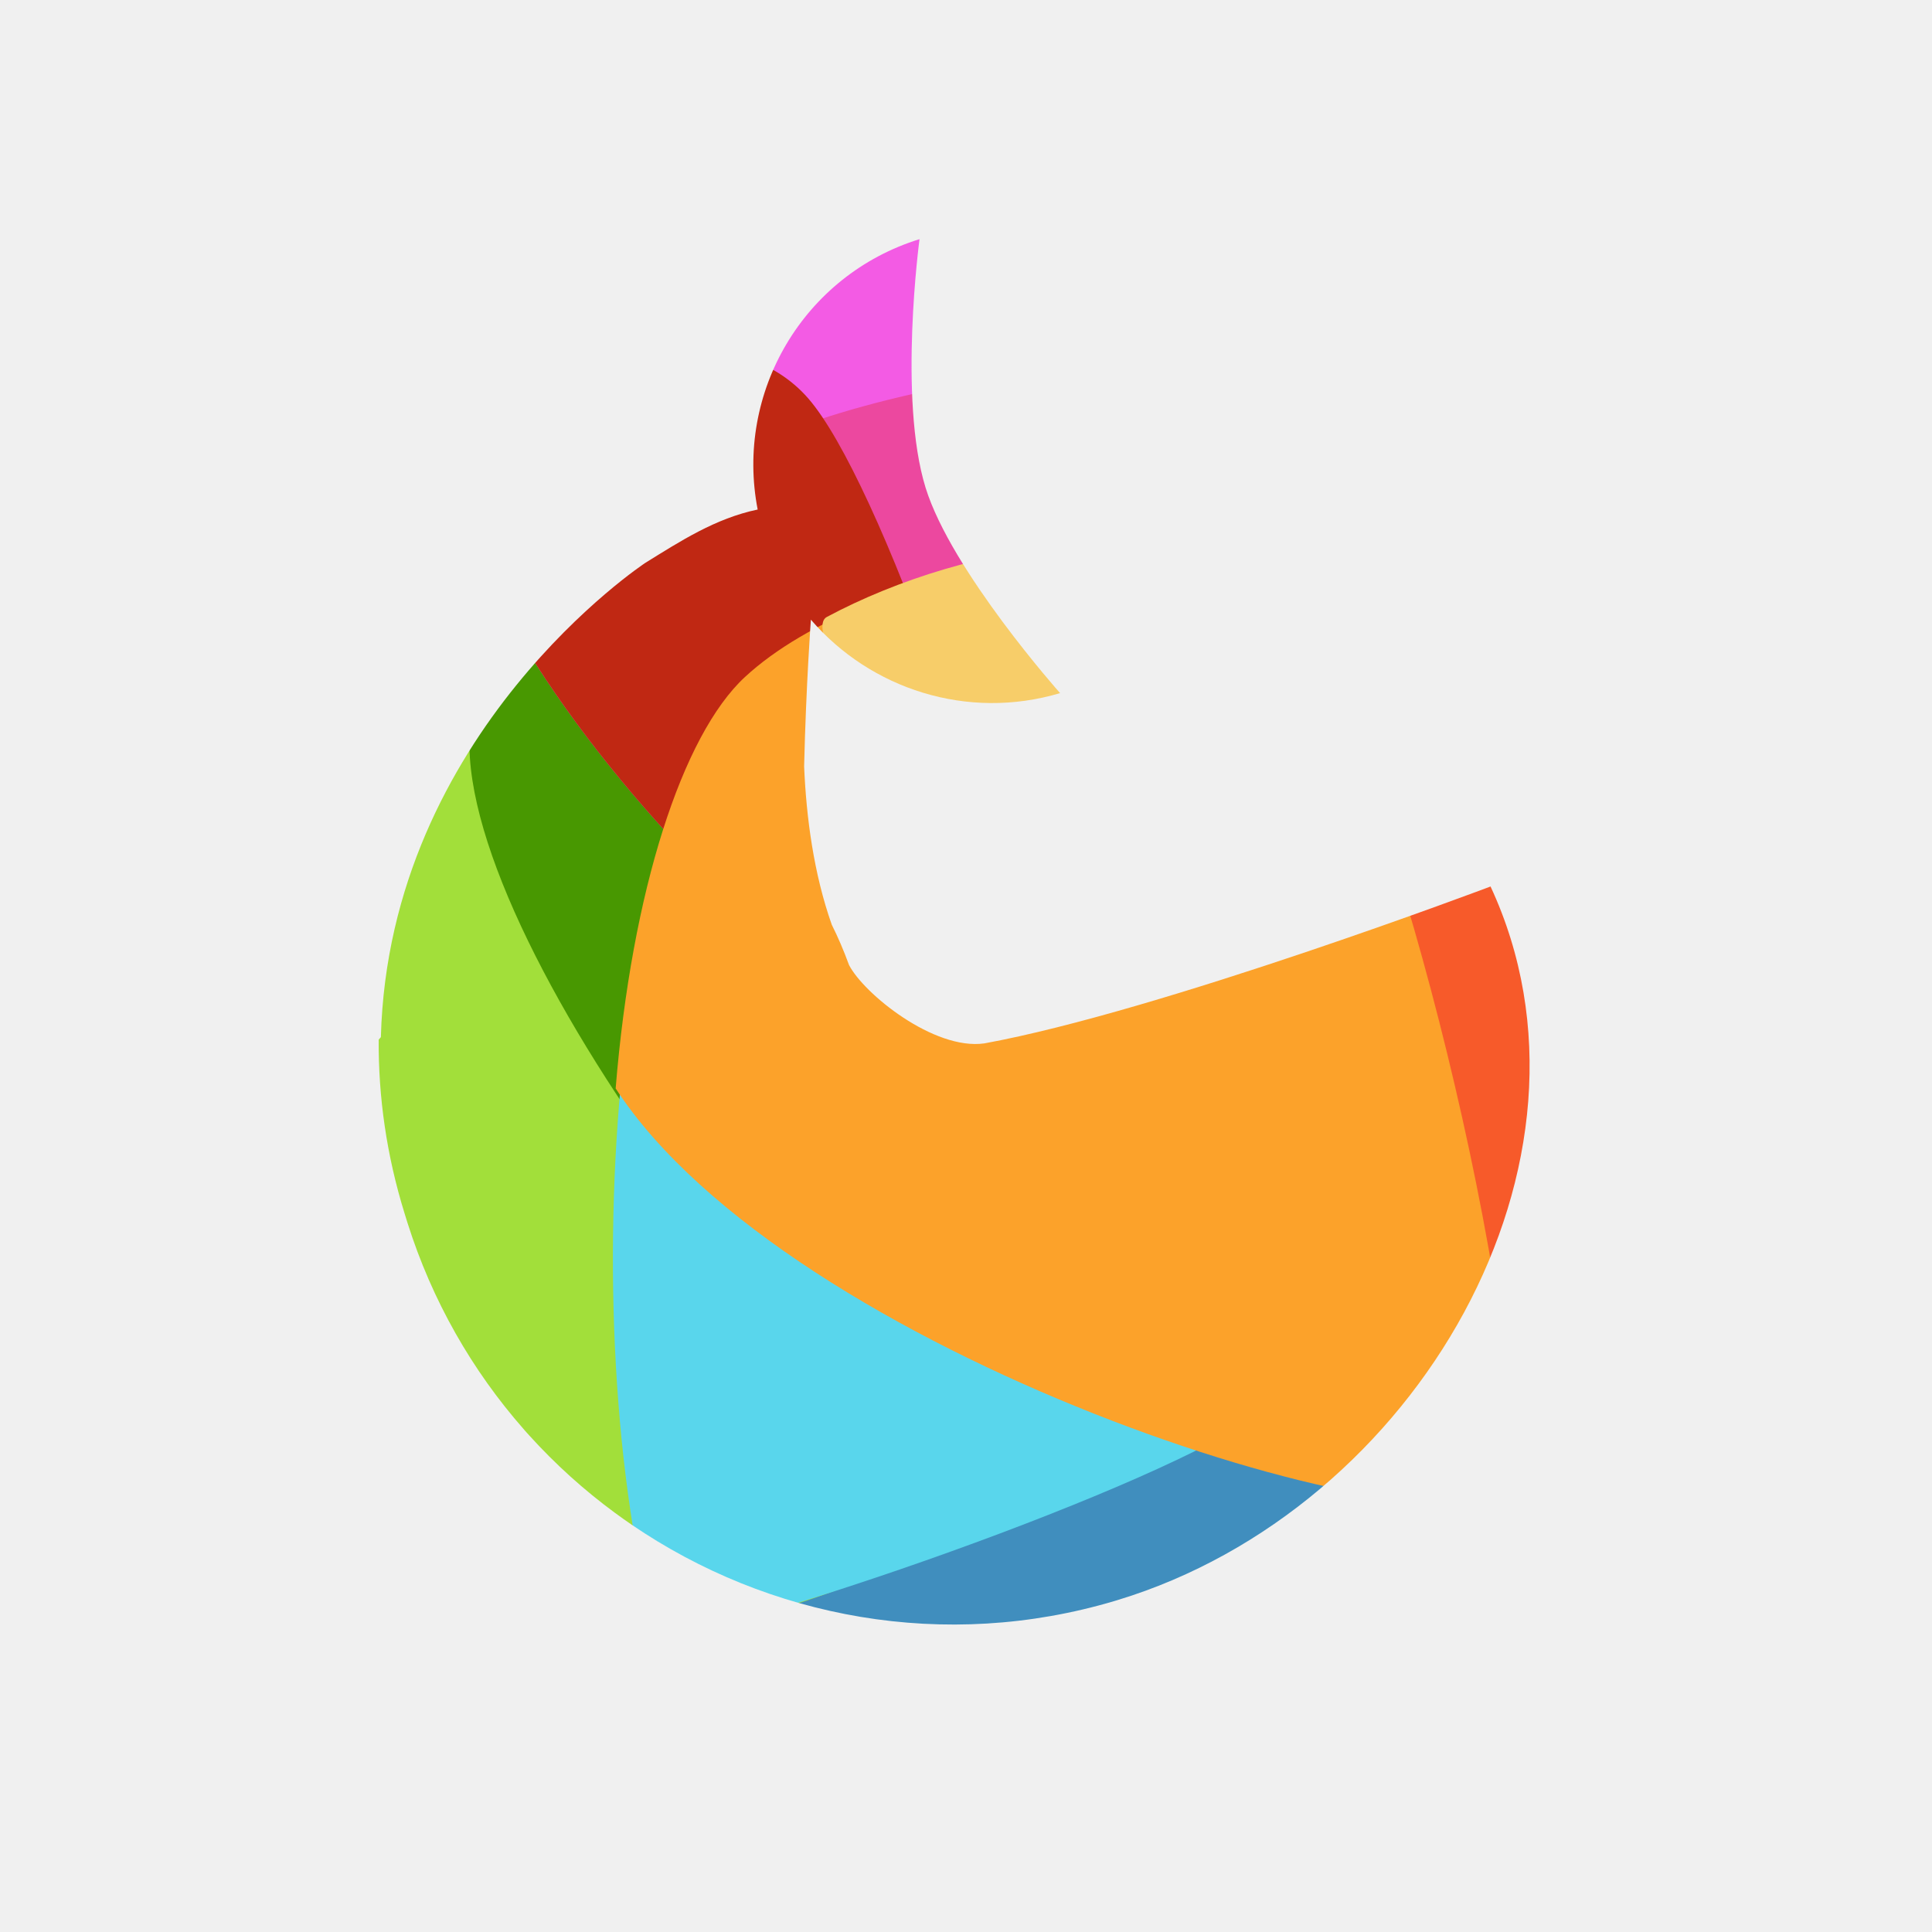
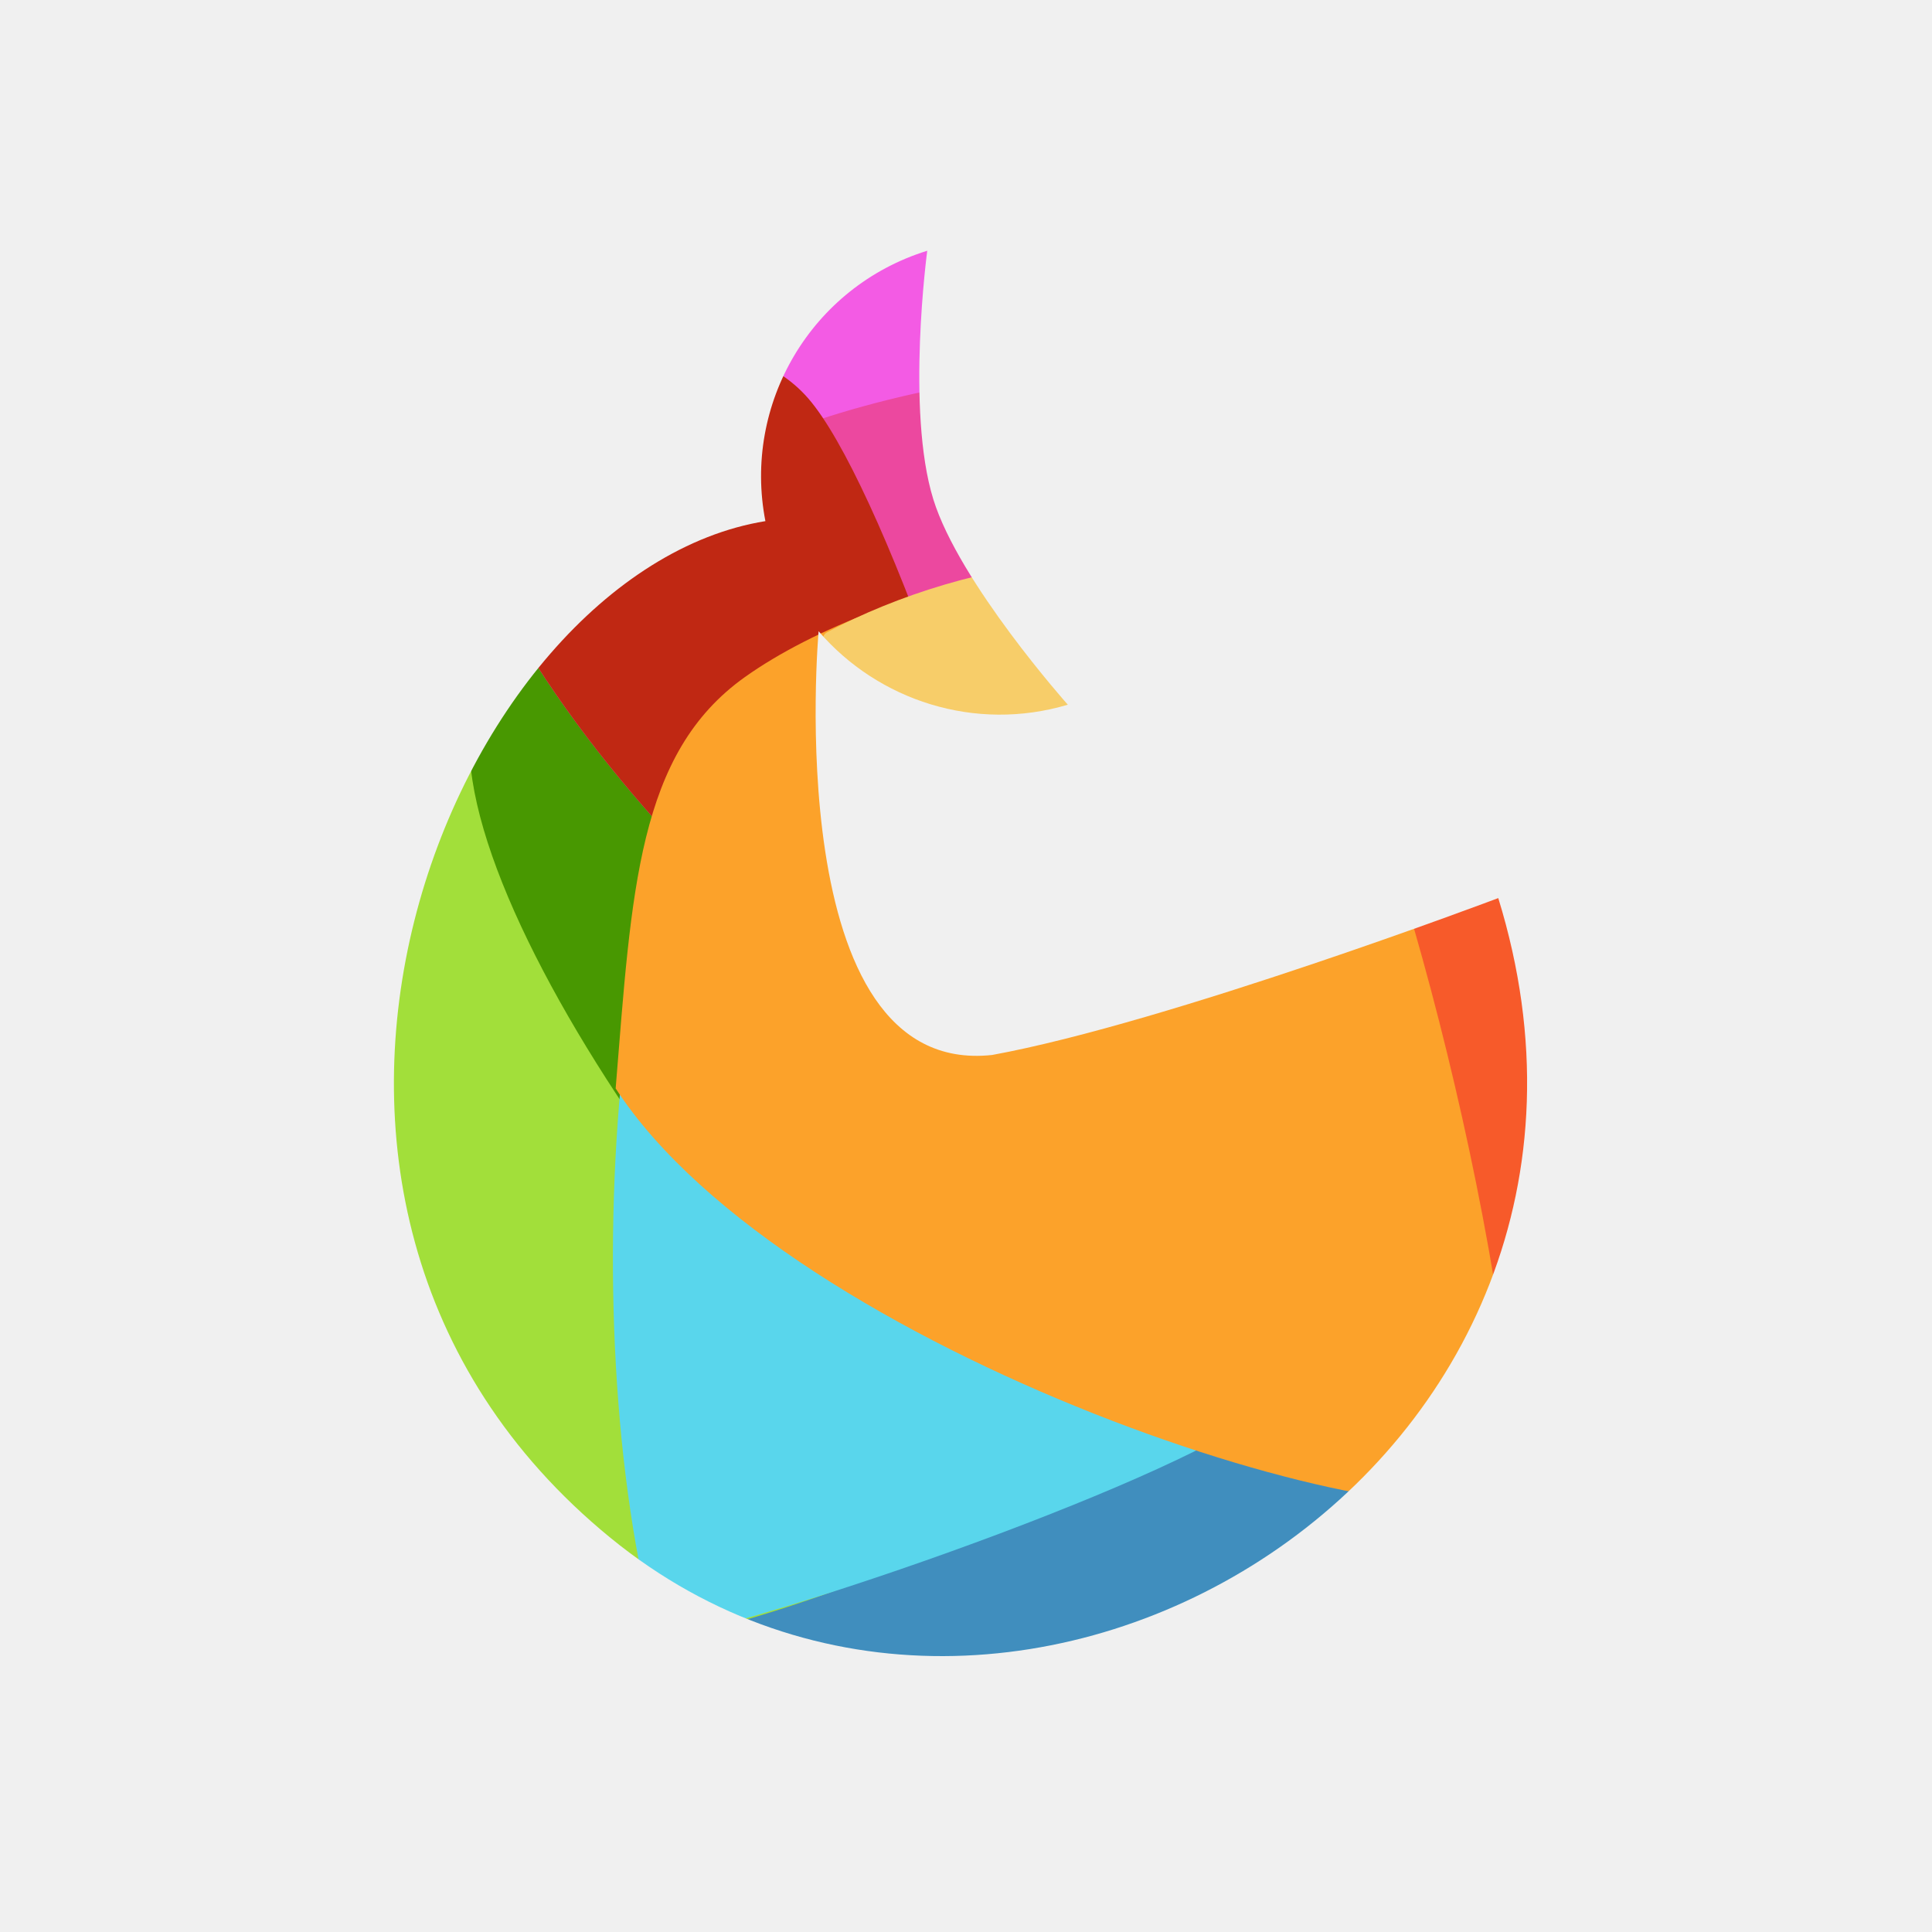
<svg xmlns="http://www.w3.org/2000/svg" id="kraiom-square-Page%201" viewBox="0 0 500 500" style="background-color:#ffffff00" version="1.1" xml:space="preserve" x="0px" y="0px" width="500px" height="500px">
  <defs>
    <mask id="mask1">
-       <path d="M 135.47 369.801 L 135.746 370.119 L 135.94 370.345 L 136.211 370.647 L 136.995 371.515 C 143.725 378.949 151.158 385.647 159.149 391.525 C 160.563 392.565 162 393.587 163.449 394.575 C 198.935 418.799 244.464 427.434 288.495 414.321 L 289.306 414.075 C 366.58 390.58 418.836 300.599 385.751 229.423 C 385.751 229.423 300.373 261.692 254.75 270.029 C 241.693 271.88 223.523 257.146 219.724 249.732 C 218.33 245.918 216.836 242.453 215.264 239.319 C 210.555 226.022 208.658 211.368 208.106 198.338 C 208.611 177.162 209.856 160.37 209.856 160.37 C 225.275 178.304 250.334 186.533 274.351 179.379 C 274.351 179.379 246.233 147.825 239.541 126.216 C 232.423 103.229 237.97 61.893 237.97 61.893 C 207.889 71.225 190.2 101.588 196.084 131.867 C 185.138 134.146 176.011 140.097 167.037 145.65 C 167.037 145.65 100.667 189.333 98.571 268.41 L 98.005 269.065 C 97.904 283.901 100.055 299.022 104.688 313.984 L 104.941 314.8 L 105.006 315.011 L 105.193 315.616 L 105.446 316.432 C 111.863 336.749 122.244 354.733 135.47 369.801 Z" fill="#ffffff" />
+       <path d="M 158 398 C 262 483 433 379 387.751 232.423 C 387.751 232.423 302.373 264.692 256.75 273.029 C 201.5 279 211.856 163.37 211.856 163.37 C 227.275 181.304 252.334 189.533 276.351 182.379 C 276.351 182.379 248.233 150.825 241.541 129.216 C 234.423 106.229 239.97 64.893 239.97 64.893 C 209.889 74.225 192.2 104.588 198.084 134.867 C 117 148 50.237 309.925 158 398 Z" fill="#ffffff" />
    </mask>
  </defs>
  <g mask="url(#mask1)">
    <path d="M 385.265 439.252 C 370.97 461.138 258.094 495.295 209.833 483.639 C 142.541 467.385 142.863 203.93 194.921 176.034 C 230.601 156.915 309.399 129.508 335.377 163.205 C 361.339 196.881 412.337 397.807 385.265 439.252 Z" fill="#408ebe" />
    <path d="M 467.297 314.787 C 453.257 337.19 406.303 365.502 356.751 371.168 C 288.021 379.028 89.412 218.584 127.18 173.93 C 153.166 143.208 170.547 110.361 265.111 96.699 C 307.726 90.542 509.216 247.895 467.297 314.787 Z" fill="#f75a2a" />
    <path d="M 274.853 378.687 C 261.605 401.35 150.481 439.899 102.164 430.035 C 35.437 416.412 -11.298 158.993 70.606 124.874 C 107.704 109.419 181.327 71.001 209.208 103.148 C 237.191 135.414 300.03 335.616 274.853 378.687 Z" fill="#a2df3a" />
    <path d="M 213.024 108.263 C 162.497 124.686 147.46 149.953 127.18 173.93 C 98.306 208.068 185.011 337.085 258.202 392.644 C 266.481 387.713 272.378 382.921 274.853 378.687 C 298.938 337.484 242.466 152.469 213.024 108.263 Z" fill="#489801" />
    <path d="M 376.549 155.443 C 369.401 180.913 346.853 285.258 297.304 291.137 C 228.58 299.29 106.084 128.824 143.87 84.007 C 169.867 53.173 144.165 37.683 260.541 16.723 C 315.267 6.866 409.651 37.507 376.549 155.443 Z" fill="#f35be4" />
    <path d="M 134.479 165.056 C 170.354 225.55 250.937 296.638 297.304 291.137 C 339.512 286.129 363.414 209.987 372.896 171.507 C 329.899 128.373 284.444 93.906 265.111 96.699 C 179.591 109.054 157.195 137.086 134.479 165.056 Z" fill="#ec489f" />
    <path d="M 274.011 288.629 C 259.997 215.168 227.306 124.017 209.208 103.148 C 191.142 82.318 152.539 88.688 118.365 101.537 C 100.329 148.329 204.768 268.707 274.011 288.629 Z" fill="#c02813" />
    <path d="M 237.862 157.761 C 221.523 163.189 208.69 169.581 197.711 175.464 C 159.826 195.765 147.119 341.134 170.094 424.773 C 217.334 414.294 322.592 375.67 331.212 360.924 C 349.688 329.317 265.64 230.163 237.862 157.761 Z" fill="#59d6ec" />
-     <path d="M 392.951 386.139 C 389.353 310.677 355.344 189.265 335.688 163.768 C 309.709 130.071 224.728 145.619 192.768 175.231 C 176.563 190.246 163.492 230.549 159.331 281.683 C 203.9 350.232 367.053 402.797 392.951 386.139 Z" fill="#fca22a" />
-     <path d="M 352.693 196.592 C 344.307 170.671 343.258 171.17 336.456 162.347 C 310.476 128.649 249.664 140.551 213.982 159.671 C 204.279 164.871 258.761 239.751 292.93 235.666 C 321.034 232.305 339.673 230.894 352.693 196.592 Z" fill="#f7cd69" />
+     <path d="M 392.951 386.139 C 389.353 310.677 355.344 189.265 335.688 163.768 C 309.709 130.071 228.261 149.962 192.768 175.231 C 165 195 163.492 230.549 159.331 281.683 C 203.9 350.232 367.053 402.797 392.951 386.139 Z" fill="#fca22a" />
+     <path d="M 352.693 200.592 C 344.307 174.671 343.258 175.17 336.456 166.347 C 310.476 132.649 249.664 144.551 213.982 163.671 C 204.279 168.871 258.761 243.751 292.93 239.666 C 321.034 236.305 339.673 234.894 352.693 200.592 Z" fill="#f7cd69" />
  </g>
</svg>
